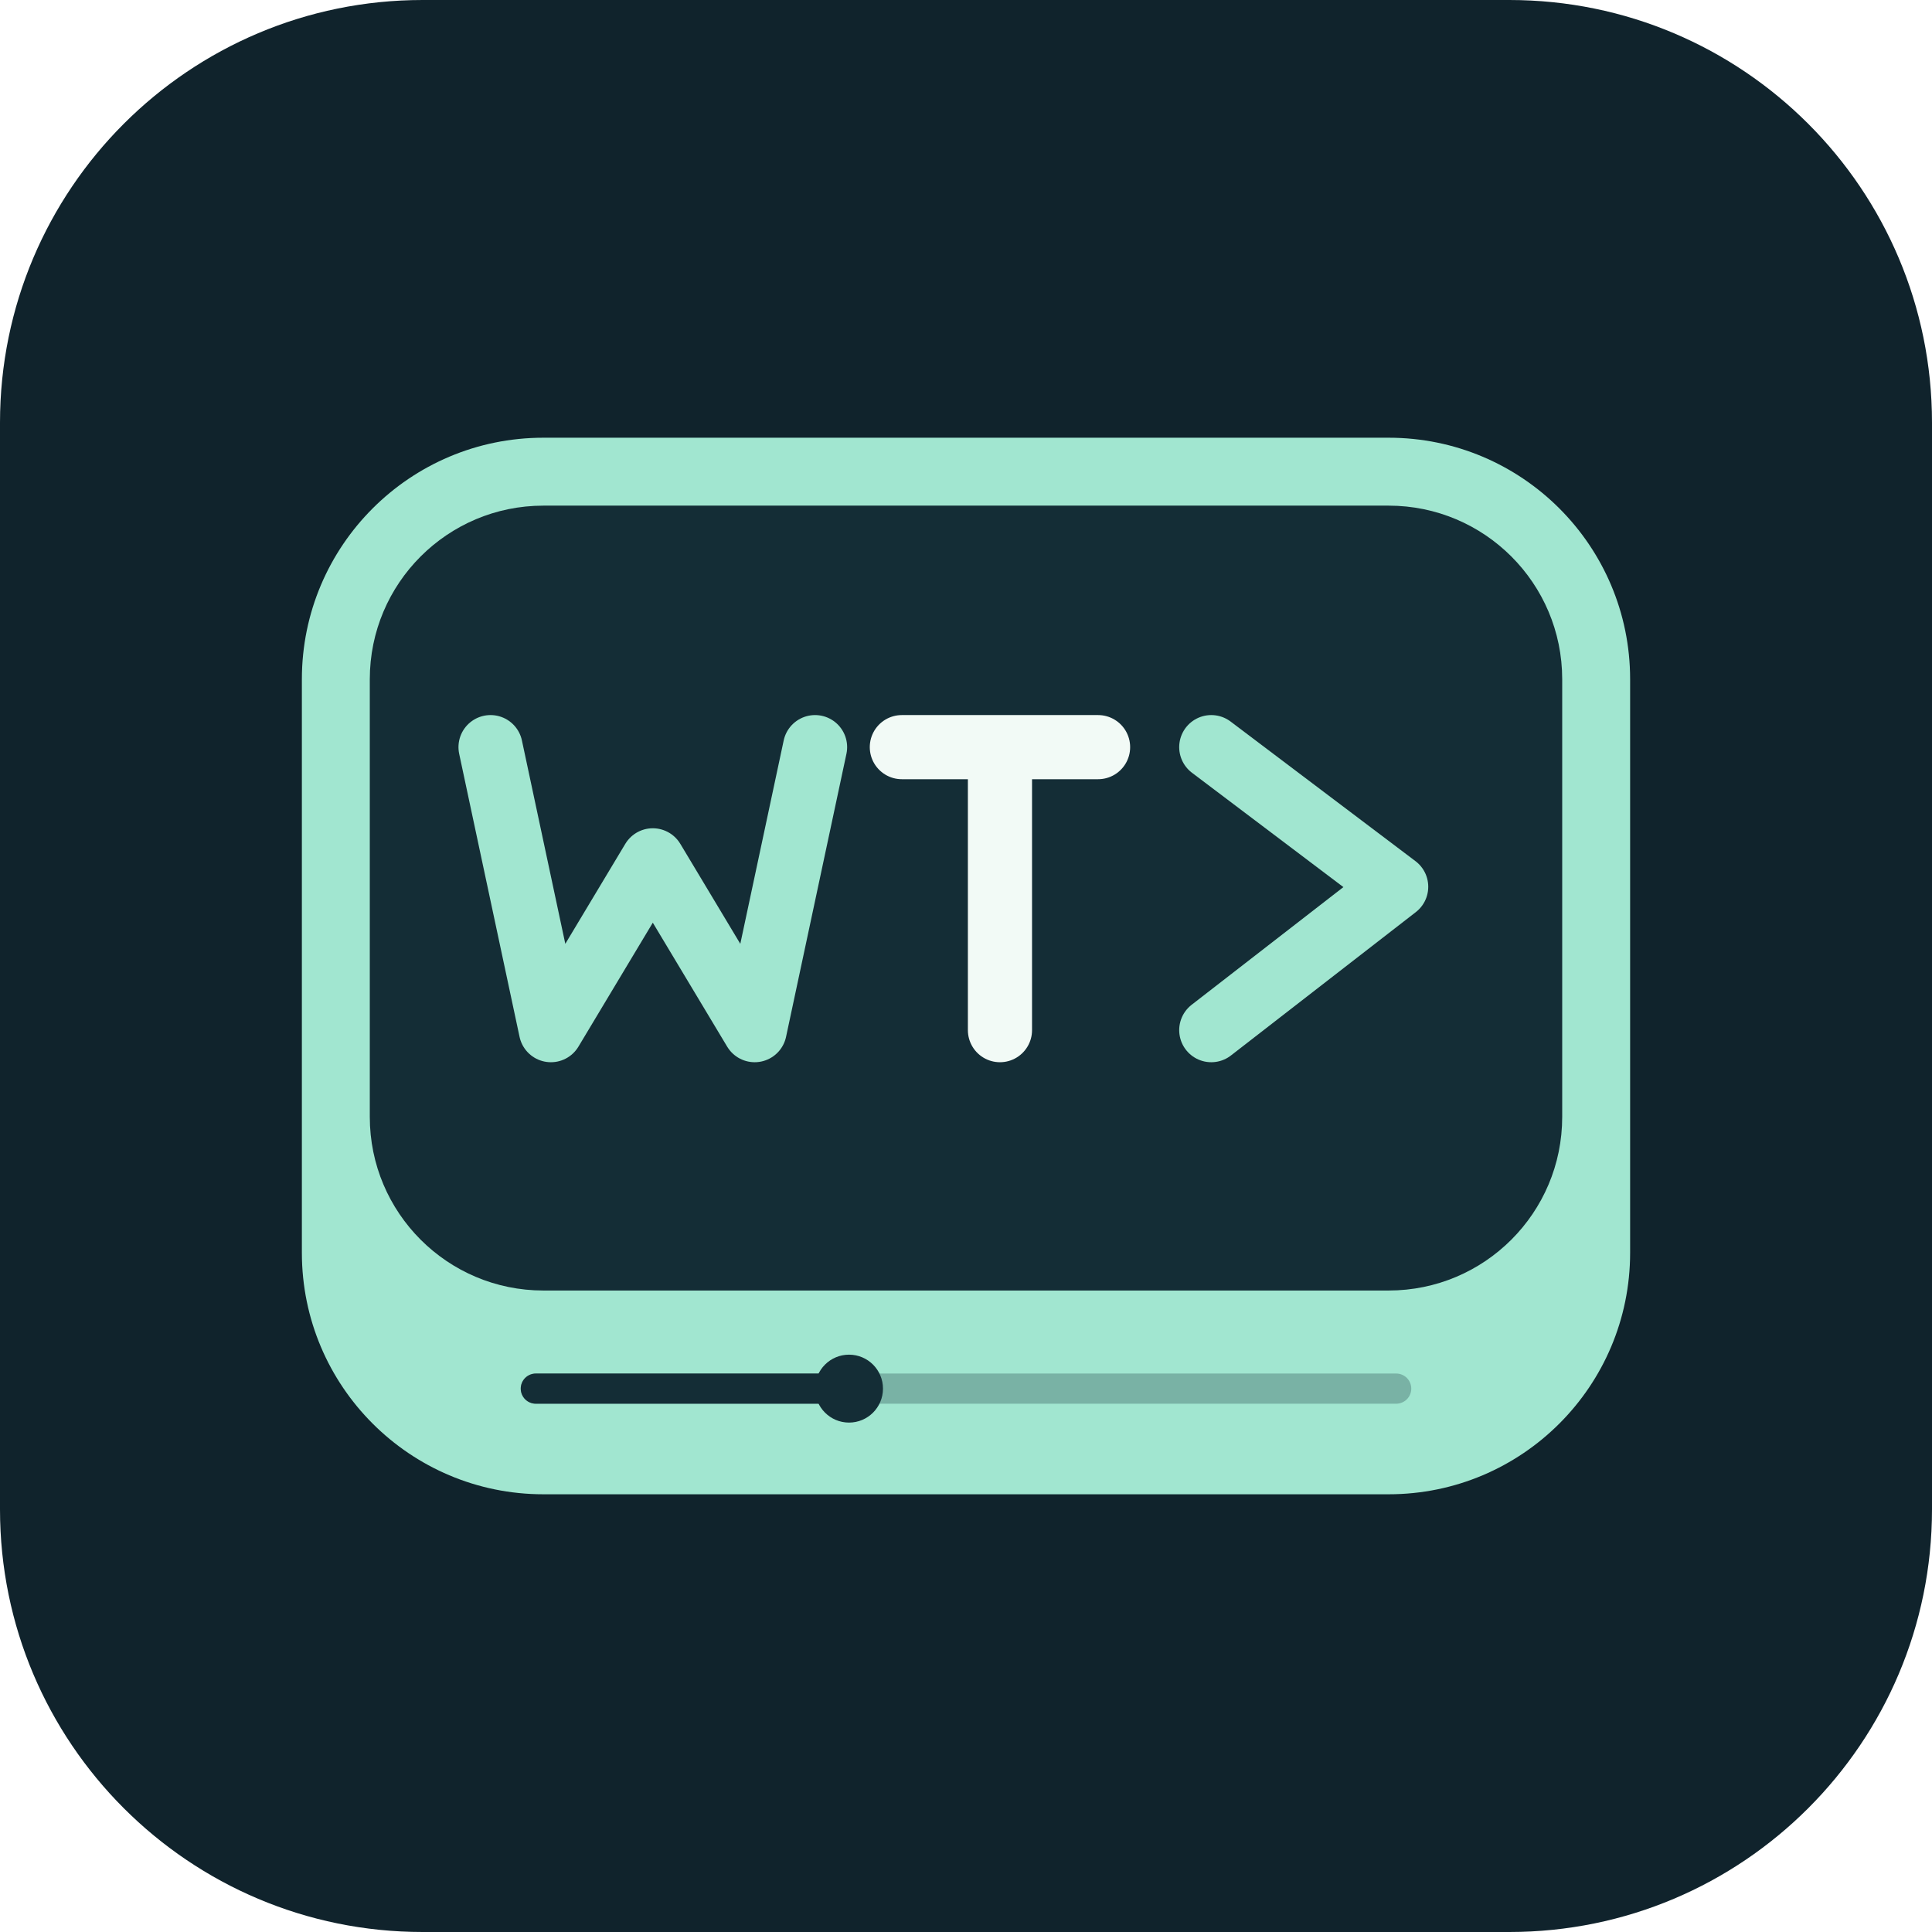
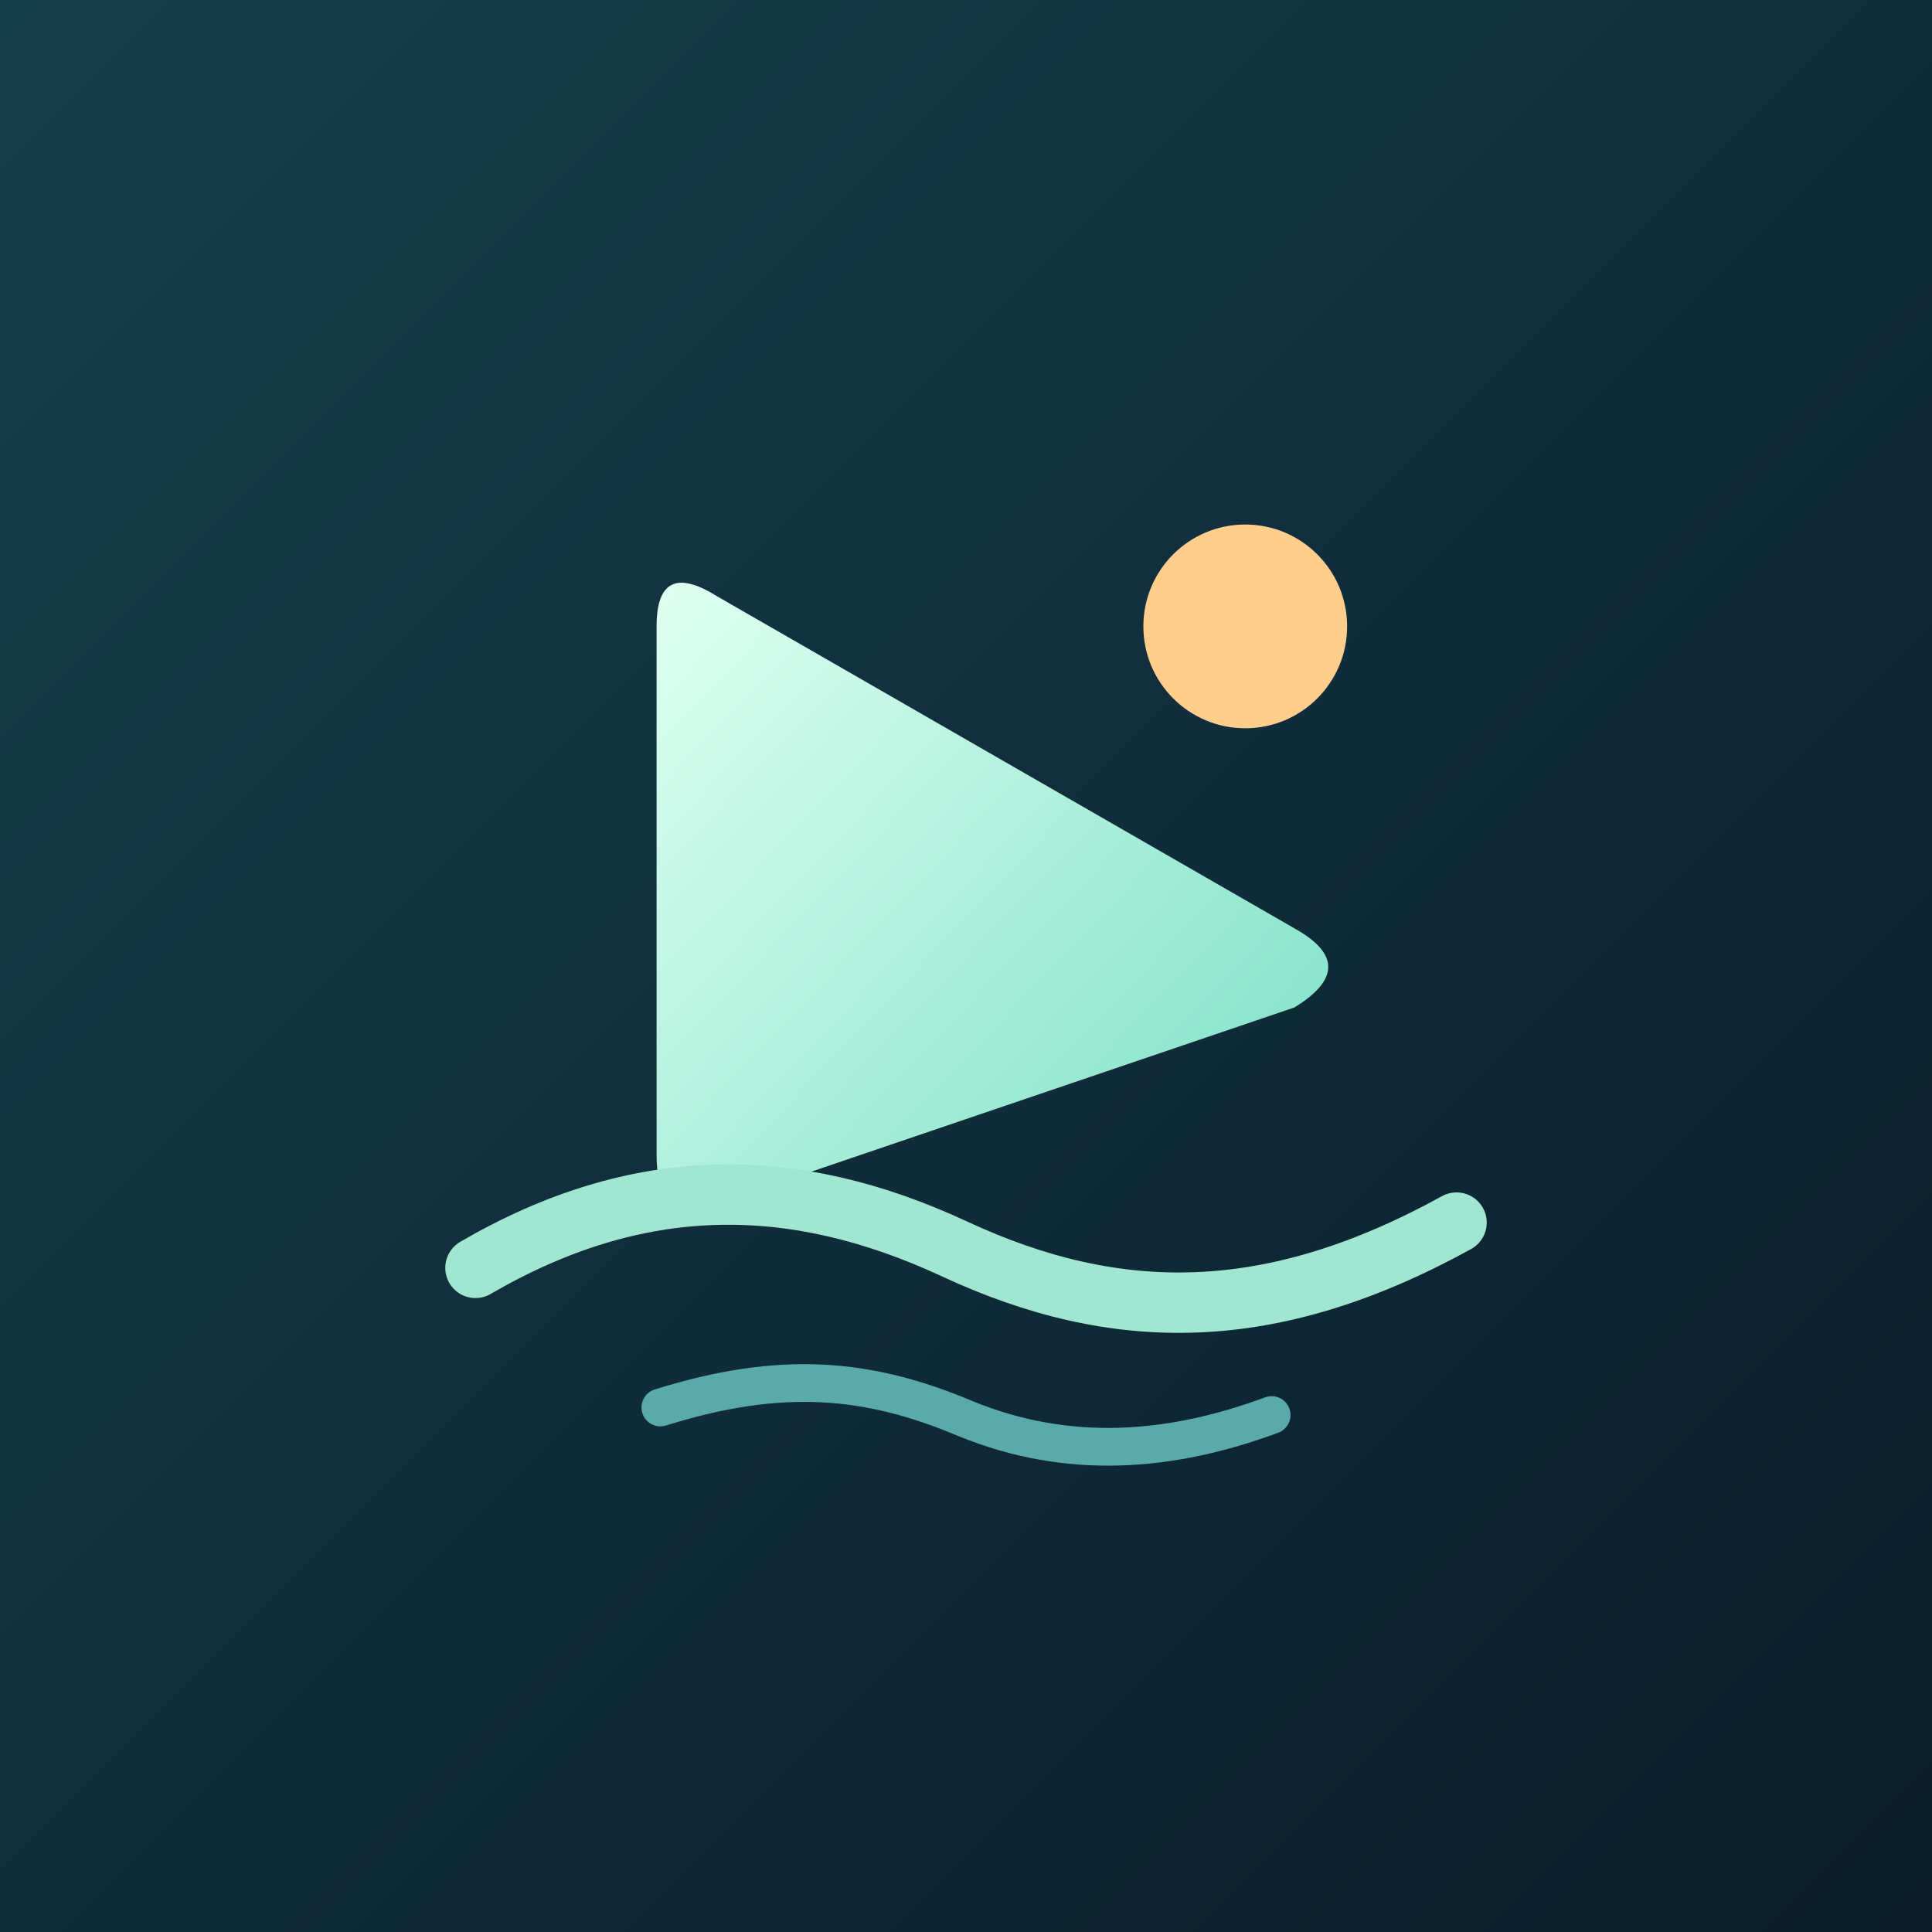
<svg xmlns="http://www.w3.org/2000/svg" width="512" height="512" viewBox="0 0 512 512">
-   <rect width="512" height="512" rx="112" fill="#10232C" />
-   <rect x="80" y="116" width="352" height="280" rx="64" fill="#A1E6D0" />
-   <rect x="98" y="134" width="316" height="208" rx="46" fill="#142D36" />
-   <g fill="none" stroke-linecap="round" stroke-linejoin="round" stroke-width="17">
-     <path d="M130 198 146 273 173 228 200 273 216 198" stroke="#A1E6D0" />
-     <path d="M239 198h52m-26 0v75" stroke="#F2FAF6" />
-     <path d="m321 198 49 37-49 38" stroke="#A1E6D0" />
-   </g>
-   <path d="M142 368h228" fill="none" stroke="#142D36" stroke-opacity=".28" stroke-width="8" stroke-linecap="round" />
-   <path d="M142 368h83" fill="none" stroke="#142D36" stroke-width="8" stroke-linecap="round" />
-   <circle cx="225" cy="368" r="9" fill="#142D36" />
+   <defs>
+     <linearGradient id="sea" x1="0" y1="0" x2="512" y2="512" gradientUnits="userSpaceOnUse">
+       <stop stop-color="#173E4B" />
+       <stop offset="1" stop-color="#0A1C2A" />
+     </linearGradient>
+   </defs>
+   <rect width="512" height="512" fill="url(#sea)" />
+   <defs>
+     <linearGradient id="island" x1="174" y1="160" x2="342" y2="320" gradientUnits="userSpaceOnUse">
+       <stop stop-color="#DEFFF1" />
+       <stop offset="1" stop-color="#7DE0C6" />
+     </linearGradient>
+   </defs>
+   <circle cx="330" cy="166" r="27" fill="#FFCE8D" />
+   <path d="M174 166 Q174 148 190 158 L343 246 Q361 256 343 267 L190 319 Q174 325 174 306 Z" fill="url(#island)" />
+   <path d="M126 336 C169 311 210 311 253 331 C296 351 337 351 386 324" fill="none" stroke="#A1E6D0" stroke-width="16" stroke-linecap="round" />
+   <path d="M175 373 C207 363 230 365 256 376 C283 387 310 385 337 375" fill="none" stroke="#5BAAAB" stroke-width="10" stroke-linecap="round" />
</svg>
